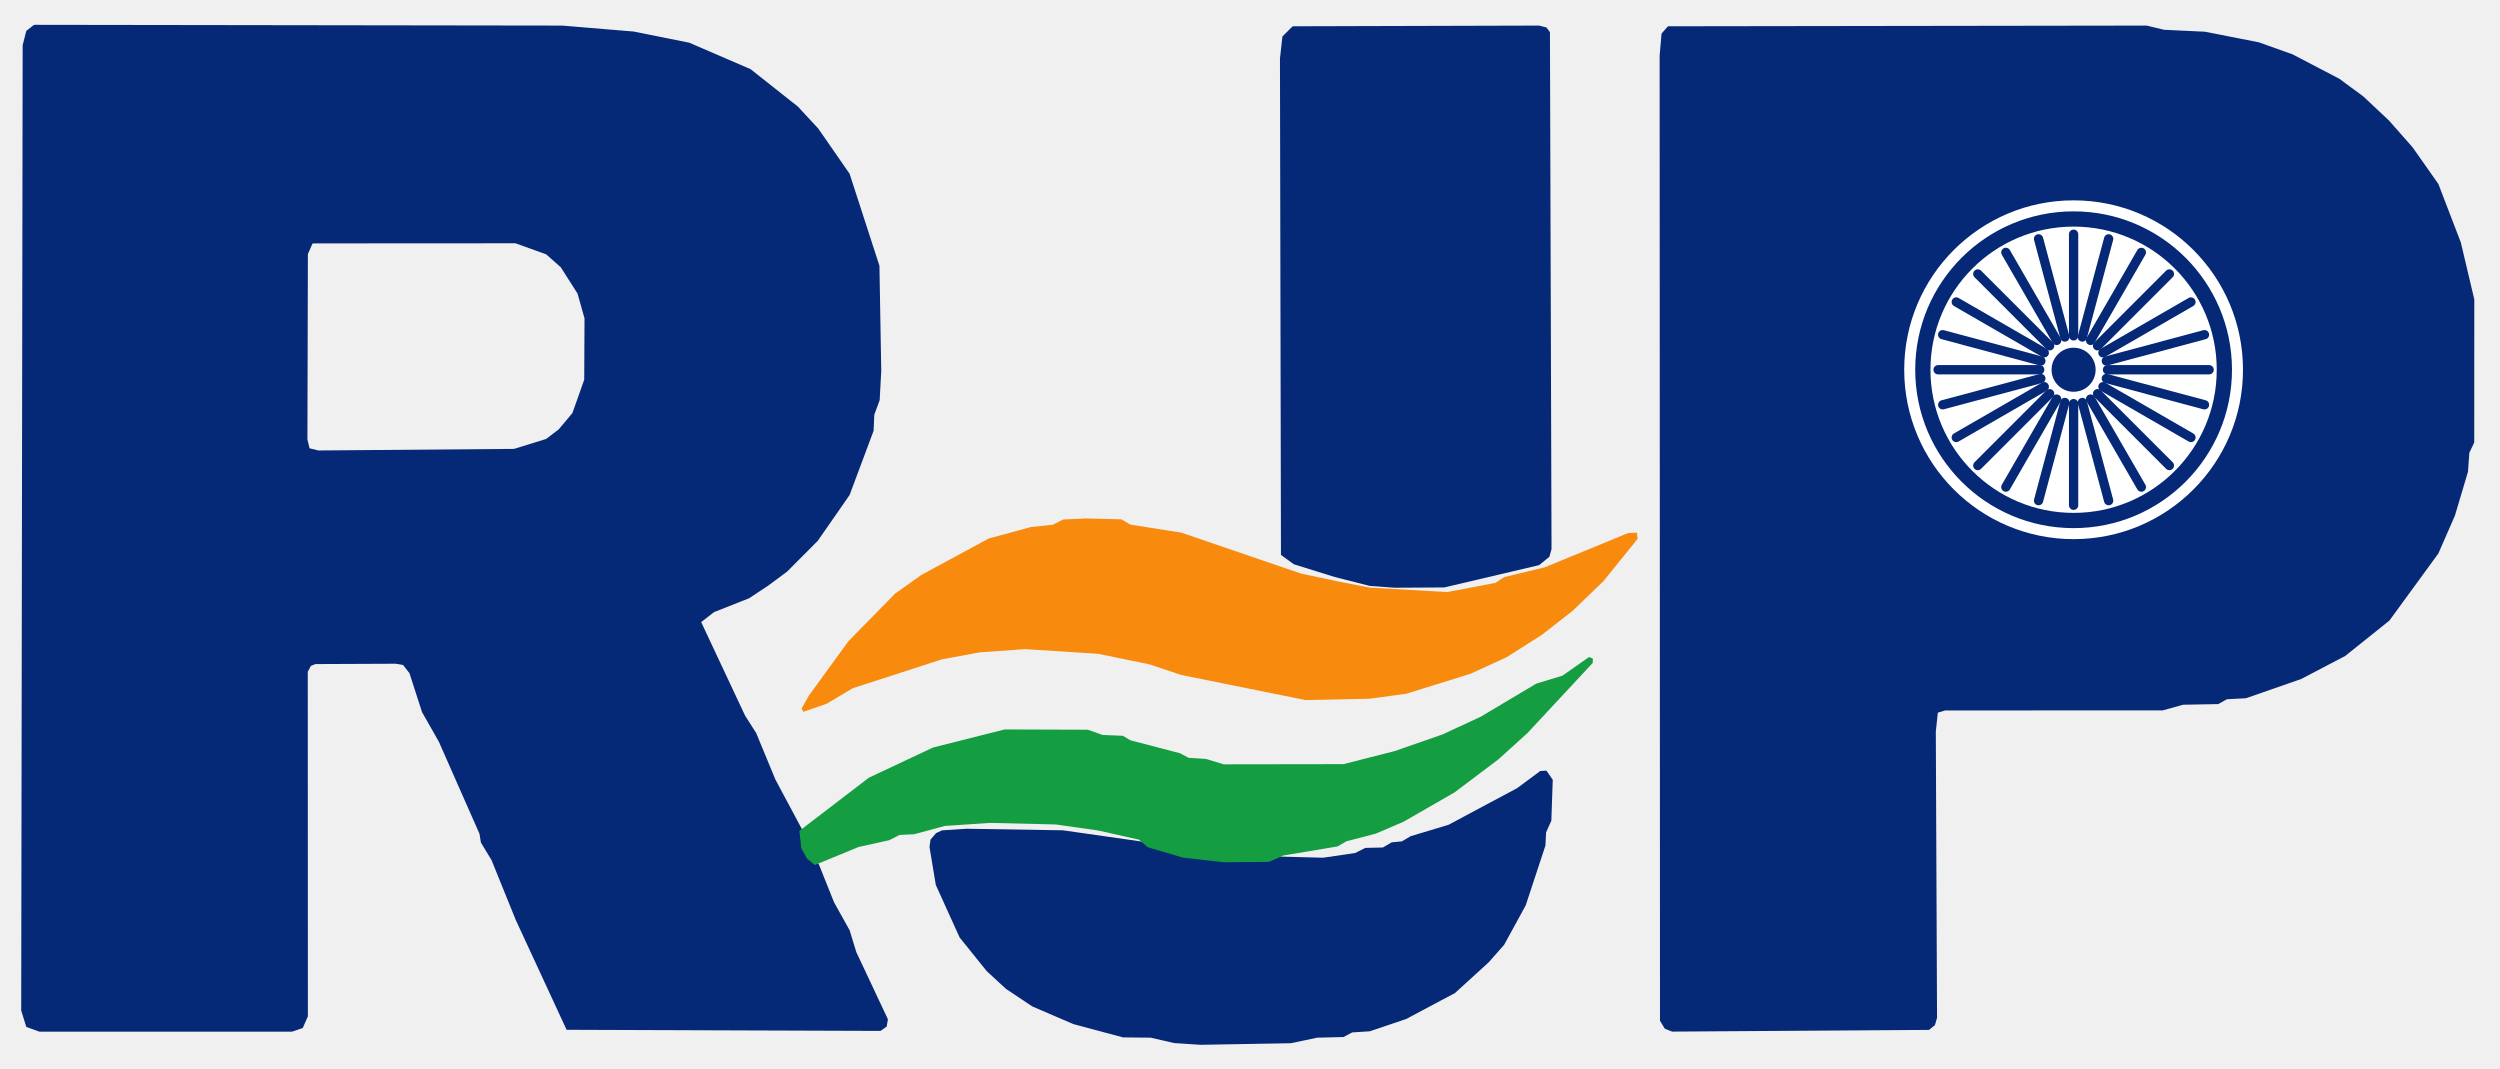
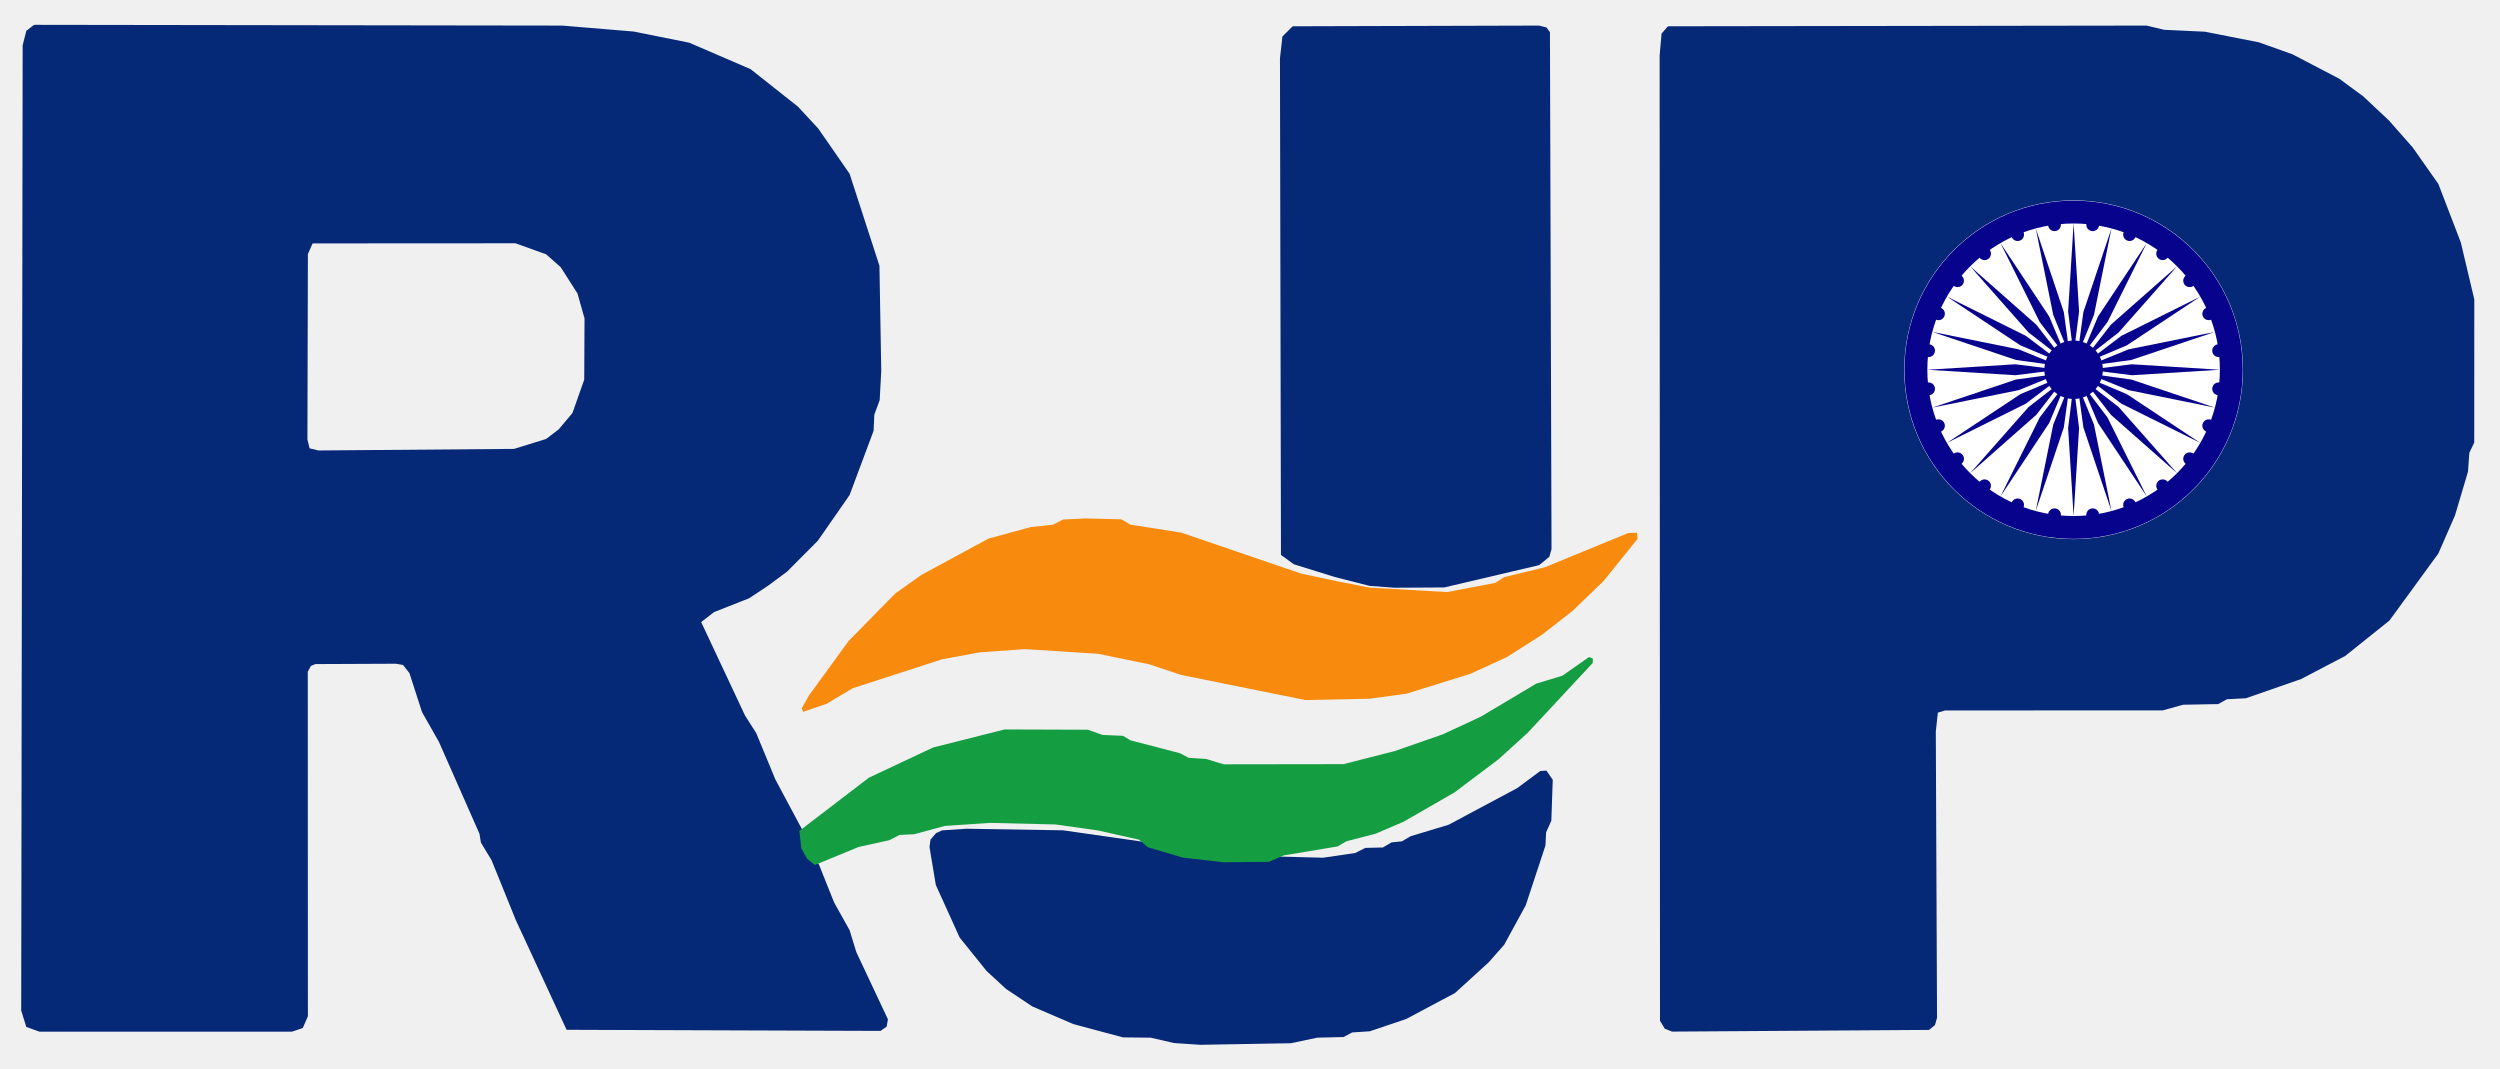
<svg xmlns="http://www.w3.org/2000/svg" viewBox="0 0 428 183" role="img" aria-label="RJP, Ravi Janatha Party">
  <path fill="#052877" fill-rule="evenodd" d="M5.96,4.25 96.25,4.38 108.50,5.40 118.00,7.31 128.50,11.84 136.60,18.25 140.08,22.00 145.45,29.75 150.56,45.50 150.87,63.50 150.60,68.50 149.68,71.00 149.56,73.75 145.45,84.75 140.00,92.59 134.75,97.86 131.50,100.27 128.25,102.42 122.25,104.79 120.04,106.50 127.55,122.50 129.46,125.50 132.75,133.46 137.45,142.25 138.19,145.25 140.20,148.00 142.80,154.50 145.45,159.25 146.60,163.00 152.01,174.50 151.80,175.75 150.75,176.49 97.00,176.30 88.30,157.50 84.15,147.25 82.33,144.25 82.09,142.75 75.14,127.00 72.25,121.91 70.10,115.25 69.00,113.84 67.75,113.63 54.00,113.69 53.23,114.00 52.69,115.00 52.71,174.00 51.83,176.00 50.00,176.62 6.75,176.62 4.50,175.81 3.63,173.00 3.88,7.75 4.50,5.29 5.75,4.31ZM221.38,4.50 263.50,4.38 264.75,4.70 265.35,5.50 265.62,94.00 265.25,95.32 263.50,96.75 247.25,100.57 238.75,100.62 234.50,100.31 228.50,98.78 221.50,96.60 219.30,95.00 219.13,10.00 219.55,6.25 221.25,4.55ZM285.63,4.50 367.50,4.38 370.50,5.10 377.50,5.43 386.73,7.25 392.50,9.31 400.50,13.49 404.59,16.50 409.00,20.64 413.06,25.25 417.45,31.50 421.29,41.50 423.60,51.25 423.59,75.75 422.75,77.52 422.52,80.75 420.29,88.25 417.45,94.75 409.06,106.25 401.50,112.30 393.95,116.25 384.50,119.54 381.25,119.71 379.75,120.54 373.75,120.65 370.25,121.62 333.00,121.63 331.76,122.00 331.41,125.25 331.62,174.25 331.26,175.50 330.25,176.32 286.25,176.61 285.00,176.10 284.19,174.75 284.13,9.50 284.46,5.75 285.50,4.55ZM53.50,41.70 52.71,43.50 52.63,75.25 53.00,76.75 54.50,77.12 88.00,76.85 93.50,75.15 95.66,73.50 98.00,70.71 100.02,65.00 100.07,54.50 98.87,50.25 96.00,45.75 93.50,43.54 88.25,41.65 53.75,41.67ZM263.67,132.00 264.75,131.93 265.83,133.50 265.59,140.50 264.69,142.50 264.58,144.75 261.20,155.00 257.51,161.75 254.86,164.75 249.10,170.00 240.75,174.45 234.50,176.56 231.50,176.75 230.00,177.54 225.50,177.65 221.00,178.60 205.50,178.87 201.00,178.57 197.00,177.65 192.25,177.60 183.75,175.32 176.75,172.31 172.25,169.32 168.92,166.25 164.29,160.50 160.21,151.50 159.13,145.00 159.30,143.75 160.25,142.64 161.25,142.16 165.50,141.88 182.00,142.15 199.75,144.69 202.50,145.81 207.00,146.35 226.50,146.84 232.00,146.04 233.75,145.16 236.75,145.09 238.25,144.21 240.00,144.04 241.50,143.16 248.00,141.20 259.75,134.92 263.50,132.14Z" />
  <path fill="#f88a0e" fill-rule="evenodd" d="M185.62,88.75 192.00,88.91 193.50,89.81 202.25,91.19 222.75,98.20 229.25,99.58 234.50,100.60 247.75,101.36 256.00,99.79 257.50,98.81 264.50,97.11 278.75,91.25 280.25,91.20 280.36,92.25 274.50,99.50 269.25,104.56 264.00,108.66 257.96,112.50 251.75,115.35 240.75,118.77 234.50,119.62 223.50,119.85 202.25,115.56 196.75,113.73 188.00,111.93 175.50,111.13 167.75,111.68 161.25,112.88 146.00,117.82 141.50,120.49 137.50,121.87 137.26,121.25 138.50,119.06 145.27,109.75 153.25,101.62 157.75,98.42 169.25,92.20 176.50,90.23 180.25,89.83 182.00,88.94 185.50,88.78Z" />
  <path fill="#159d41" fill-rule="evenodd" d="M272.08,112.50 272.70,112.75 272.67,113.50 261.50,125.50 256.53,130.00 249.00,135.67 240.25,140.70 235.50,142.73 230.50,144.03 229.00,144.91 219.75,146.45 217.25,147.55 209.50,147.62 202.50,146.82 196.50,145.05 195.00,143.75 188.00,142.18 180.75,141.15 169.50,140.88 161.75,141.40 156.50,142.82 154.00,142.94 152.25,143.84 147.00,145.00 139.50,148.09 138.17,147.00 137.19,145.25 136.85,142.25 148.75,133.14 159.75,127.97 172.00,124.88 186.25,124.93 188.75,125.82 192.25,125.97 193.50,126.73 202.00,128.95 203.50,129.74 206.50,129.94 209.50,130.85 230.00,130.82 238.75,128.59 247.00,125.72 253.50,122.70 263.00,117.04 267.50,115.67 272.00,112.51Z" />
  <g>
    <circle cx="355.00" cy="63.30" r="29.00" fill="#fff" />
-     <circle cx="355.00" cy="63.30" r="25.81" fill="none" stroke="#052877" stroke-width="2.61" />
-     <g stroke="#052877" stroke-width="1.59" stroke-linecap="round">
-       <line x1="360.80" y1="63.30" x2="378.20" y2="63.30" />
-       <line x1="360.60" y1="64.80" x2="377.41" y2="69.30" />
-       <line x1="360.02" y1="66.20" x2="375.09" y2="74.90" />
-       <line x1="359.10" y1="67.40" x2="371.40" y2="79.70" />
-       <line x1="357.90" y1="68.32" x2="366.60" y2="83.39" />
-       <line x1="356.50" y1="68.90" x2="361.00" y2="85.71" />
-       <line x1="355.00" y1="69.10" x2="355.00" y2="86.50" />
-       <line x1="353.50" y1="68.90" x2="349.00" y2="85.71" />
-       <line x1="352.10" y1="68.32" x2="343.40" y2="83.39" />
-       <line x1="350.90" y1="67.40" x2="338.60" y2="79.70" />
-       <line x1="349.98" y1="66.20" x2="334.91" y2="74.90" />
-       <line x1="349.40" y1="64.80" x2="332.59" y2="69.30" />
-       <line x1="349.20" y1="63.30" x2="331.80" y2="63.30" />
-       <line x1="349.40" y1="61.80" x2="332.59" y2="57.30" />
-       <line x1="349.98" y1="60.40" x2="334.91" y2="51.70" />
-       <line x1="350.90" y1="59.20" x2="338.60" y2="46.90" />
-       <line x1="352.10" y1="58.28" x2="343.40" y2="43.21" />
-       <line x1="353.50" y1="57.70" x2="349.00" y2="40.89" />
-       <line x1="355.00" y1="57.50" x2="355.00" y2="40.10" />
-       <line x1="356.50" y1="57.70" x2="361.00" y2="40.89" />
-       <line x1="357.90" y1="58.28" x2="366.60" y2="43.21" />
-       <line x1="359.10" y1="59.20" x2="371.40" y2="46.90" />
-       <line x1="360.02" y1="60.40" x2="375.09" y2="51.70" />
-       <line x1="360.60" y1="61.80" x2="377.41" y2="57.30" />
+     <g transform="translate(326.00 34.30) scale(0.09619)">
+       <g>
+         <animateTransform attributeName="transform" type="rotate" from="0 301.5 301.5" to="360 301.5 301.5" dur="14s" repeatCount="indefinite" />
+         <circle fill="#07038d" cx="301.5" cy="301.5" r="301" />
+         <circle fill="#fff" cx="301.5" cy="301.5" r="260.32" />
+         <circle fill="#07038d" cx="301.5" cy="301.5" r="52.06" />
+         <g>
+           <g>
+             <g>
+               <g>
+                 <path fill="#07038d" d="m301.5,41.18l9.76,156.65-9.76,77.56-9.76-77.56,9.76-156.65Z" />
+                 <circle fill="#07038d" cx="335.48" cy="43.4" r="11.39" />
+               </g>
+               <g>
+                 <path fill="#07038d" d="m301.5,561.82l-9.76-156.65,9.76-77.56,9.76,77.56-9.76,156.65Z" />
+                 <circle fill="#07038d" cx="267.52" cy="559.6" r="11.39" />
+               </g>
+             </g>
+             <g>
+               <g>
+                 <path fill="#07038d" d="m368.88,50.05l-31.12,153.84-29.5,72.39,10.65-77.45,49.97-148.79Z" />
+                 <circle fill="#07038d" cx="401.12" cy="60.99" r="11.39" />
+               </g>
+               <g>
+                 <path fill="#07038d" d="m234.12,552.95l31.12-153.84,29.5-72.39-10.65,77.45-49.97,148.79Z" />
+                 <circle fill="#07038d" cx="201.88" cy="542.01" r="11.39" />
+               </g>
+             </g>
+           </g>
+           <g>
+             <g>
+               <g>
+                 <path fill="#07038d" d="m431.66,76.05l-69.87,140.55-47.24,62.29,30.33-72.05,86.78-130.78Z" />
+                 <circle fill="#07038d" cx="459.98" cy="94.97" r="11.39" />
+               </g>
+               <g>
+                 <path fill="#07038d" d="m171.34,526.95l69.87-140.55,47.24-62.29-30.33,72.05-86.78,130.78Z" />
+                 <circle fill="#07038d" cx="143.02" cy="508.03" r="11.39" />
+               </g>
+             </g>
+             <g>
+               <g>
+                 <path fill="#07038d" d="m485.58,117.42l-103.87,117.67-61.75,47.94,47.94-61.75,117.67-103.87Z" />
+                 <circle fill="#07038d" cx="508.03" cy="143.02" r="11.39" />
+               </g>
+               <g>
+                 <path fill="#07038d" d="m117.42,485.58l103.87-117.67,61.75-47.94-47.94,61.75-117.67,103.87Z" />
+                 <circle fill="#07038d" cx="94.97" cy="459.98" r="11.39" />
+               </g>
+             </g>
+           </g>
+         </g>
+         <g>
+           <g>
+             <g>
+               <g>
+                 <path fill="#07038d" d="m526.95,171.34l-130.78,86.78-72.05,30.33,62.29-47.24,140.55-69.87Z" />
+                 <circle fill="#07038d" cx="542.01" cy="201.88" r="11.39" />
+               </g>
+               <g>
+                 <path fill="#07038d" d="m76.05,431.66l130.78-86.78,72.05-30.33-62.29,47.24-140.55,69.87Z" />
+                 <circle fill="#07038d" cx="60.99" cy="401.12" r="11.39" />
+               </g>
+             </g>
+             <g>
+               <g>
+                 <path fill="#07038d" d="m552.95,234.12l-148.79,49.97-77.45,10.65,72.39-29.5,153.84-31.12Z" />
+                 <circle fill="#07038d" cx="559.6" cy="267.52" r="11.39" />
+               </g>
+               <g>
+                 <path fill="#07038d" d="m50.05,368.88l148.79-49.97,77.45-10.65-72.39,29.5-153.84,31.12Z" />
+                 <circle fill="#07038d" cx="43.4" cy="335.48" r="11.39" />
+               </g>
+             </g>
+           </g>
+           <g>
+             <g>
+               <g>
+                 <path fill="#07038d" d="m561.82,301.5l-156.65,9.76-77.56-9.76,77.56-9.76,156.65,9.76Z" />
+                 <circle fill="#07038d" cx="559.6" cy="335.48" r="11.39" />
+               </g>
+               <g>
+                 <path fill="#07038d" d="m41.18,301.5l156.65-9.76,77.56,9.76-77.56,9.76-156.65-9.76Z" />
+                 <circle fill="#07038d" cx="43.4" cy="267.52" r="11.39" />
+               </g>
+             </g>
+             <g>
+               <g>
+                 <path fill="#07038d" d="m552.95,368.88l-153.84-31.12-72.39-29.5,77.45,10.65,148.79,49.97Z" />
+                 <circle fill="#07038d" cx="542.01" cy="401.12" r="11.39" />
+               </g>
+               <g>
+                 <path fill="#07038d" d="m50.05,234.12l153.84,31.12,72.39,29.5-77.45-10.65-148.79-49.97Z" />
+                 <circle fill="#07038d" cx="60.99" cy="201.88" r="11.39" />
+               </g>
+             </g>
+           </g>
+         </g>
+         <g>
+           <g>
+             <g>
+               <g>
+                 <path fill="#07038d" d="m526.95,431.66l-140.55-69.87-62.29-47.24,72.05,30.33,130.78,86.78Z" />
+                 <circle fill="#07038d" cx="508.03" cy="459.98" r="11.39" />
+               </g>
+               <g>
+                 <path fill="#07038d" d="m76.05,171.34l140.55,69.87,62.29,47.24-72.05-30.33-130.78-86.78Z" />
+                 <circle fill="#07038d" cx="94.97" cy="143.02" r="11.39" />
+               </g>
+             </g>
+             <g>
+               <g>
+                 <path fill="#07038d" d="m485.58,485.58l-117.67-103.87-47.94-61.75,61.75,47.94,103.87,117.67Z" />
+                 <circle fill="#07038d" cx="459.98" cy="508.03" r="11.39" />
+               </g>
+               <g>
+                 <path fill="#07038d" d="m117.42,117.42l117.67,103.87,47.94,61.75-61.75-47.94-103.87-117.67Z" />
+                 <circle fill="#07038d" cx="143.02" cy="94.97" r="11.39" />
+               </g>
+             </g>
+           </g>
+           <g>
+             <g>
+               <g>
+                 <path fill="#07038d" d="m431.66,526.95l-86.78-130.78-30.33-72.05,47.24,62.29,69.87,140.55Z" />
+                 <circle fill="#07038d" cx="401.12" cy="542.01" r="11.39" />
+               </g>
+               <g>
+                 <path fill="#07038d" d="m171.34,76.05l86.78,130.78,30.33,72.05-47.24-62.29-69.87-140.55Z" />
+                 <circle fill="#07038d" cx="201.88" cy="60.99" r="11.39" />
+               </g>
+             </g>
+             <g>
+               <g>
+                 <path fill="#07038d" d="m368.88,552.95l-49.97-148.79-10.65-77.45,29.5,72.39,31.12,153.84Z" />
+                 <circle fill="#07038d" cx="335.48" cy="559.6" r="11.39" />
+               </g>
+               <g>
+                 <path fill="#07038d" d="m234.12,50.05l49.97,148.79,10.65,77.45-29.5-72.39-31.12-153.84Z" />
+                 <circle fill="#07038d" cx="267.52" cy="43.4" r="11.39" />
+               </g>
+             </g>
+           </g>
+         </g>
+       </g>
    </g>
-     <circle cx="355.00" cy="63.30" r="4.93" fill="#fff" />
-     <circle cx="355.00" cy="63.30" r="3.77" fill="#052877" />
  </g>
</svg>
